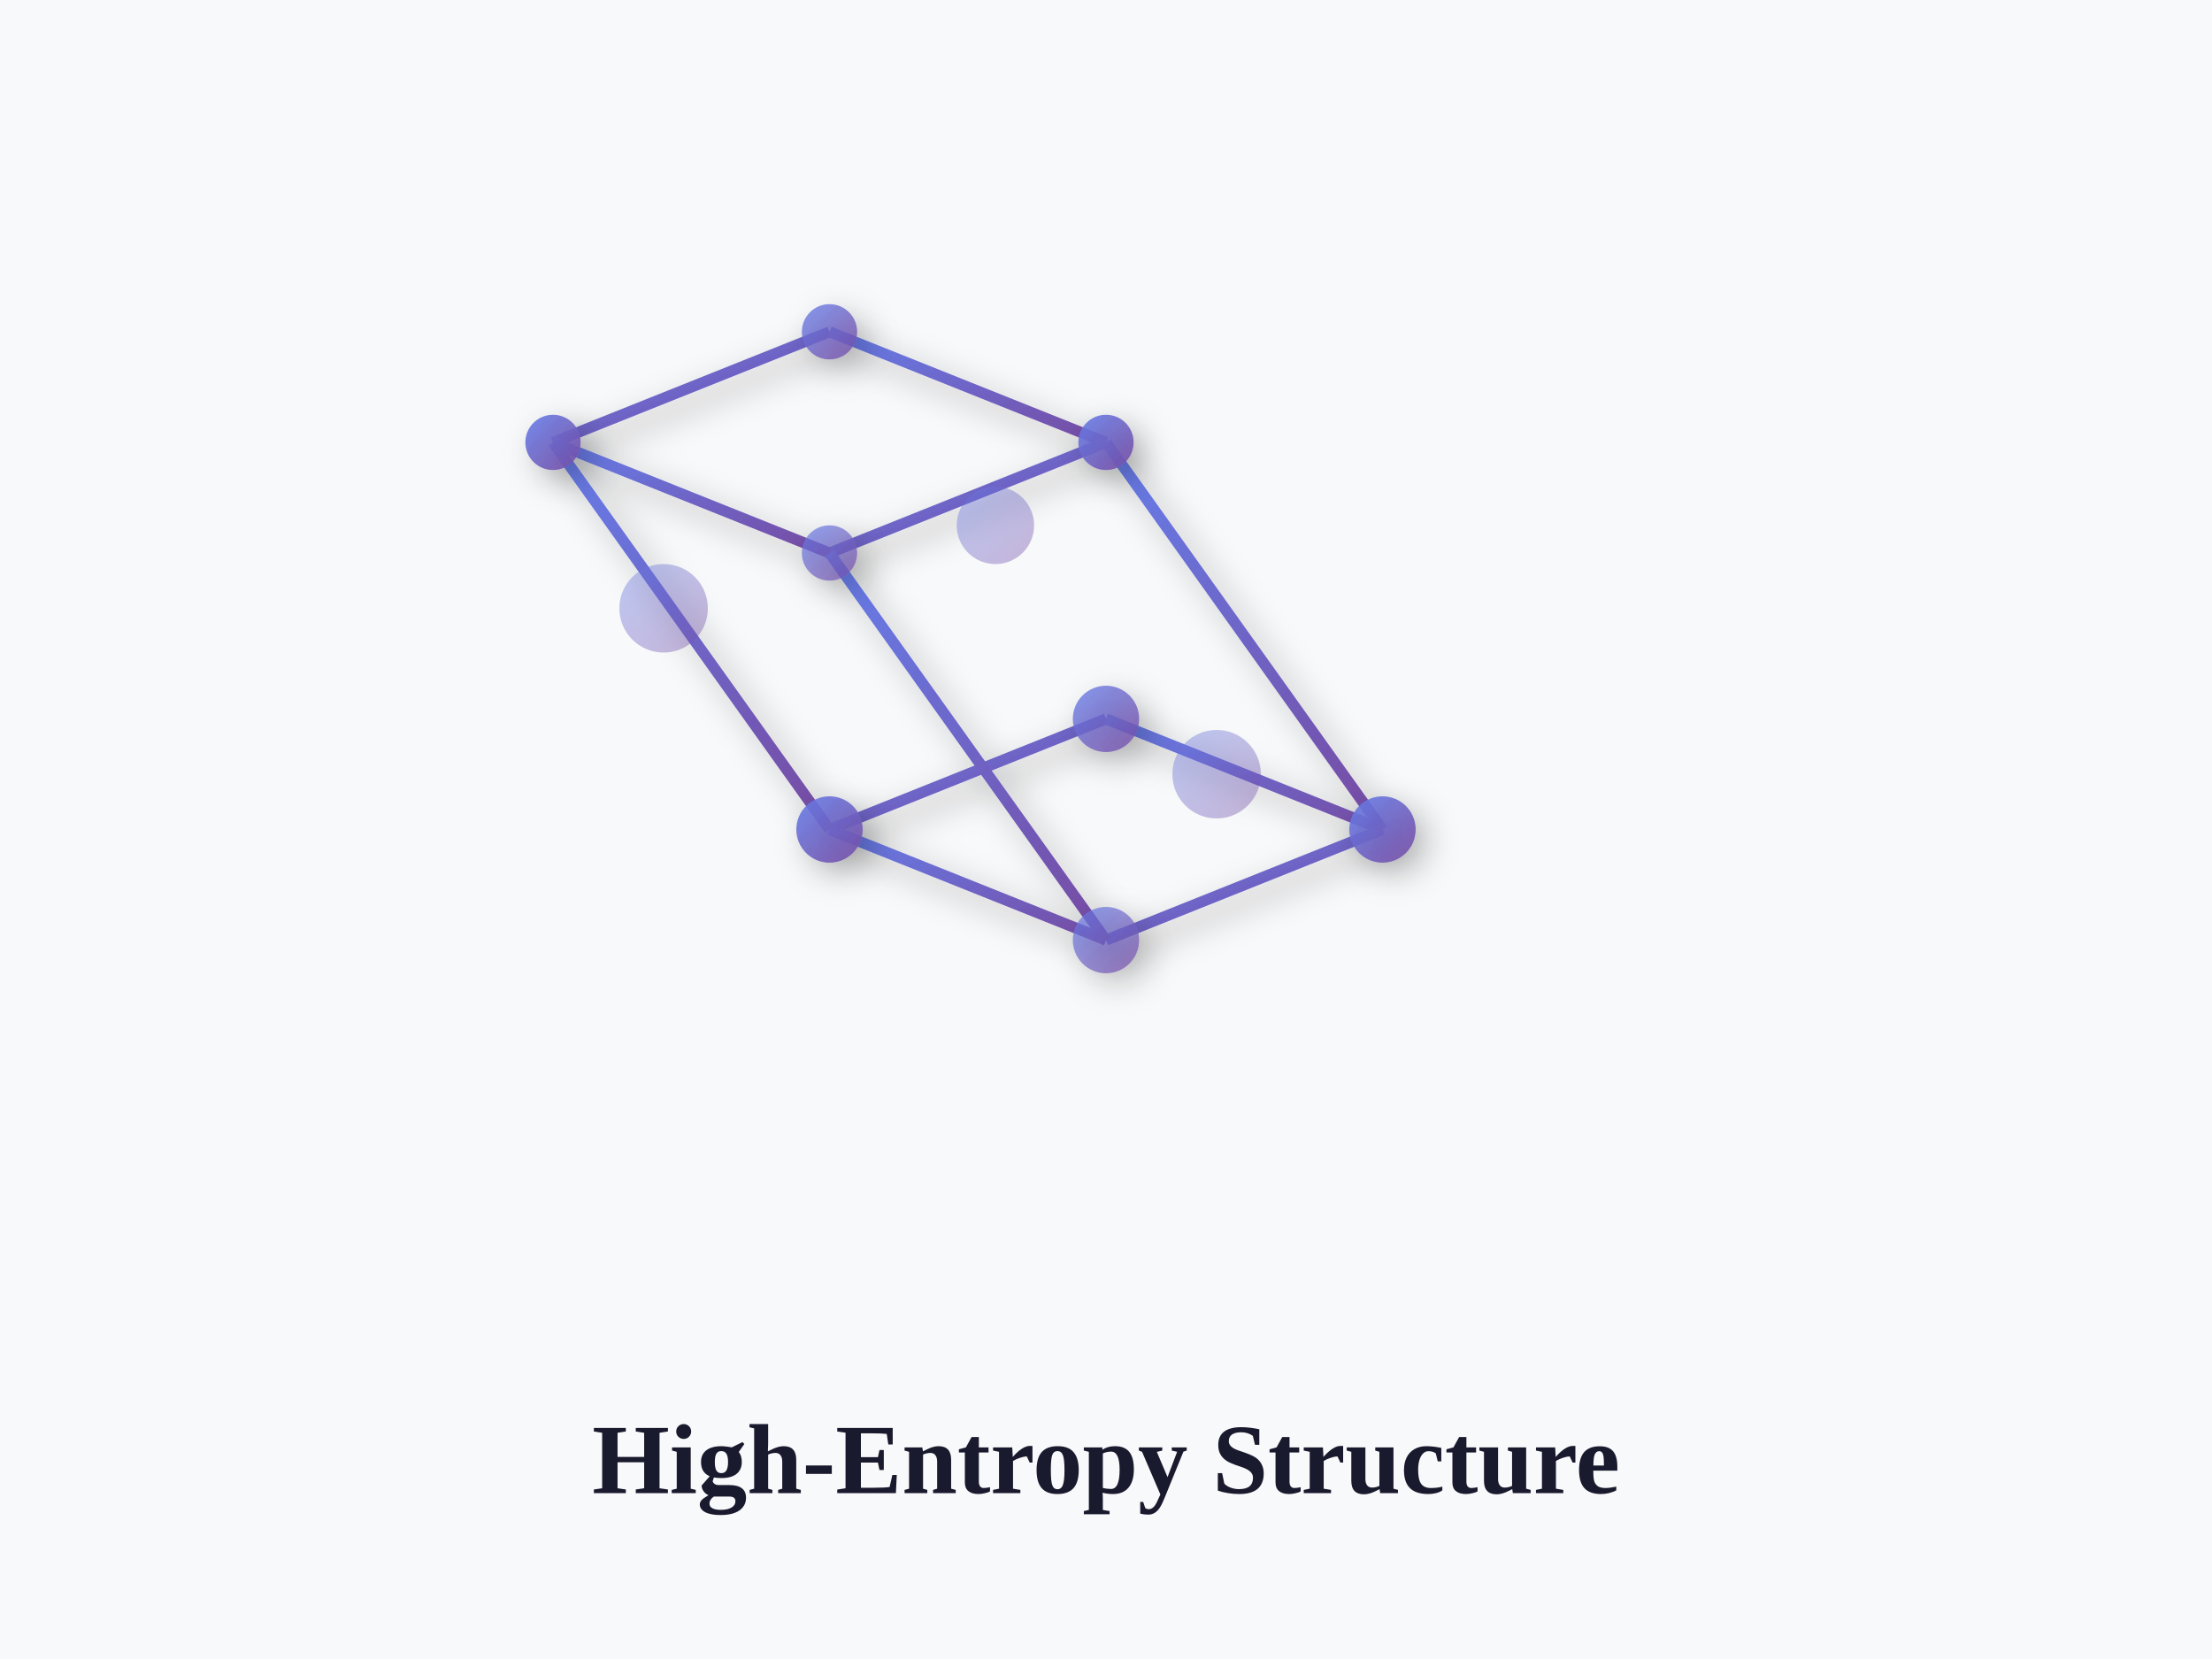
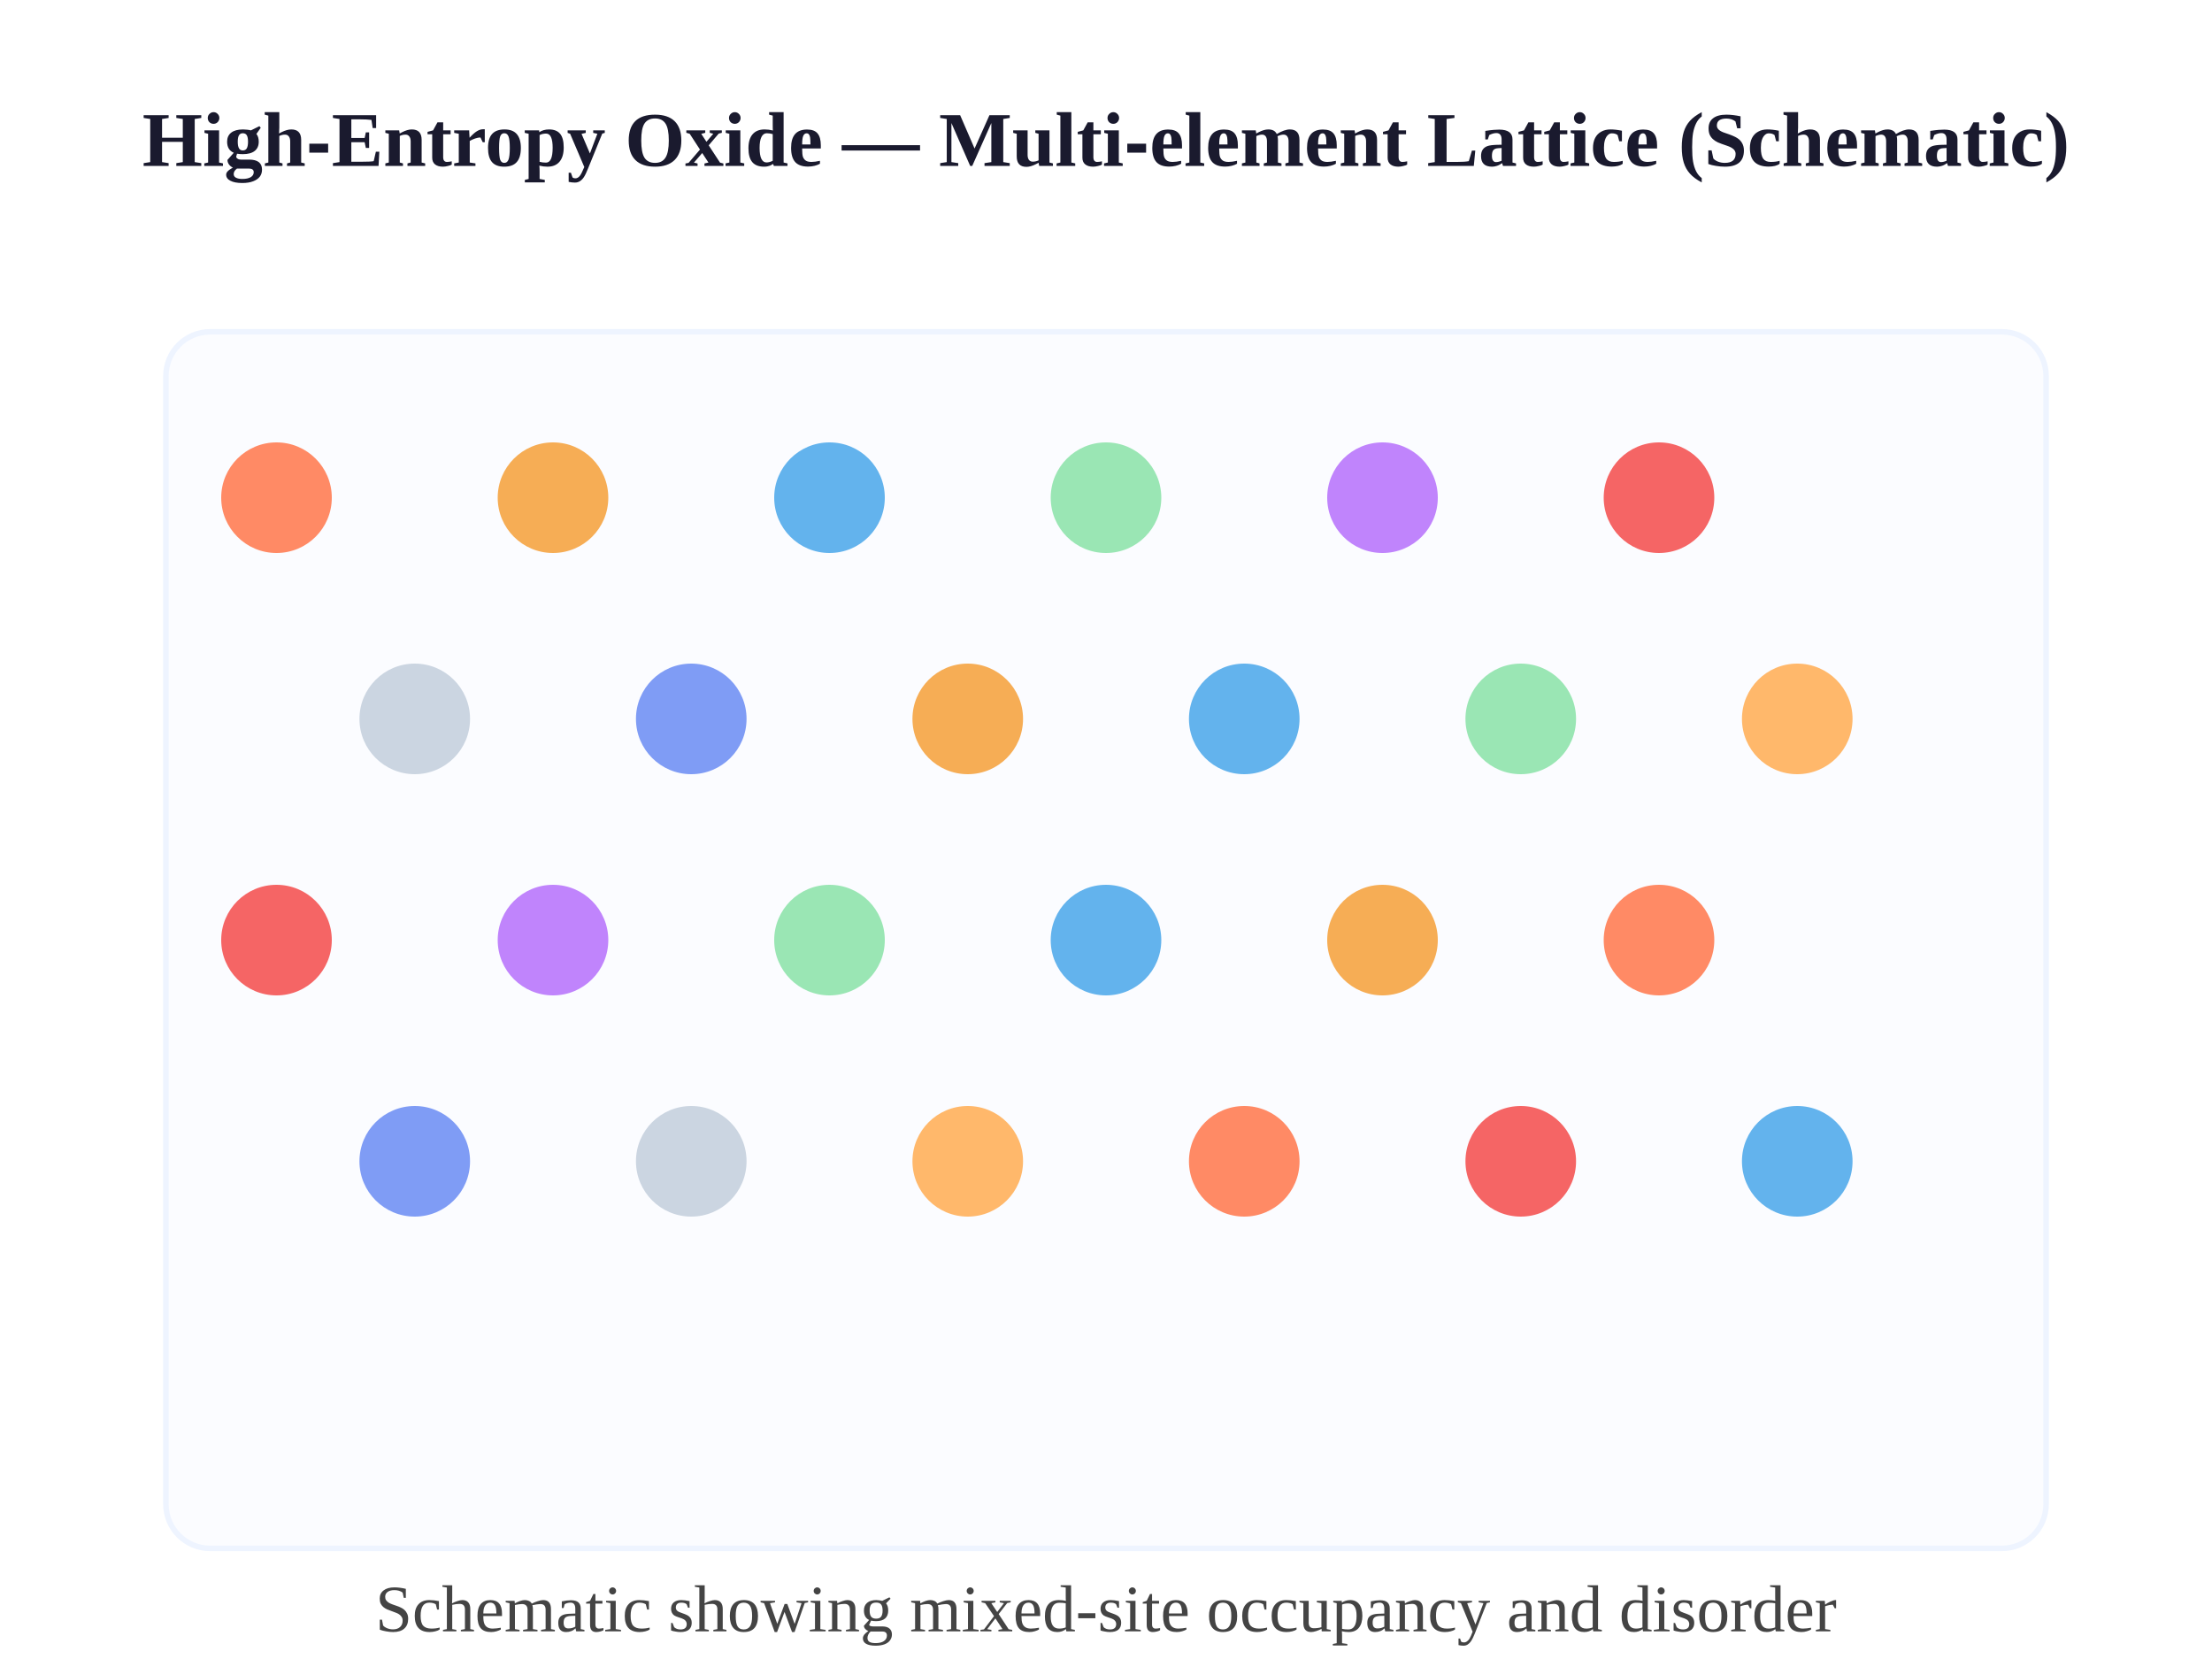
- <svg xmlns="http://www.w3.org/2000/svg" viewBox="0 0 400 300">
+ <svg xmlns="http://www.w3.org/2000/svg" viewBox="0 0 400 300" role="img" aria-label="Schematic: High-Entropy Oxide lattice">
  <defs>
-     <linearGradient id="grad2" x1="0%" y1="0%" x2="100%" y2="100%">
-       <stop offset="0%" style="stop-color:#667eea;stop-opacity:1" />
-       <stop offset="100%" style="stop-color:#764ba2;stop-opacity:1" />
+     <linearGradient id="hG" x1="0" y1="0" x2="1" y2="1">
+       <stop offset="0" stop-color="#ff8a65" />
+       <stop offset="0.5" stop-color="#63b3ed" />
+       <stop offset="1" stop-color="#9ae6b4" />
    </linearGradient>
-     <filter id="shadow2">
-       <feDropShadow dx="2" dy="2" stdDeviation="3" flood-opacity="0.3" />
-     </filter>
  </defs>
-   <rect width="400" height="300" fill="#f8f9fa" />
-   <g stroke="url(#grad2)" stroke-width="2" fill="none" filter="url(#shadow2)">
-     <line x1="100" y1="80" x2="150" y2="60" />
-     <line x1="150" y1="60" x2="200" y2="80" />
-     <line x1="200" y1="80" x2="150" y2="100" />
-     <line x1="150" y1="100" x2="100" y2="80" />
-     <line x1="150" y1="150" x2="200" y2="130" />
-     <line x1="200" y1="130" x2="250" y2="150" />
-     <line x1="250" y1="150" x2="200" y2="170" />
-     <line x1="200" y1="170" x2="150" y2="150" />
-     <line x1="100" y1="80" x2="150" y2="150" />
-     <line x1="200" y1="80" x2="250" y2="150" />
-     <line x1="150" y1="100" x2="200" y2="170" />
+   <rect width="400" height="300" fill="#ffffff" />
+   <g transform="translate(30,30)">
+     <text x="170" y="0" font-size="14" text-anchor="middle" fill="#1a1a2e" font-weight="600">High‑Entropy Oxide — Multi‑element Lattice (Schematic)</text>
+     <rect x="0" y="30" width="340" height="220" rx="8" fill="#fbfcff" stroke="#eef4ff" />
+     <g transform="translate(20,60)">
+       <g>
+         <g transform="translate(0,0)">
+           <circle cx="0" cy="0" r="10" fill="#ff8a65" />
+           <circle cx="50" cy="0" r="10" fill="#f6ad55" />
+           <circle cx="100" cy="0" r="10" fill="#63b3ed" />
+           <circle cx="150" cy="0" r="10" fill="#9ae6b4" />
+           <circle cx="200" cy="0" r="10" fill="#c084fc" />
+           <circle cx="250" cy="0" r="10" fill="#f56565" />
+         </g>
+         <g transform="translate(0,40)">
+           <circle cx="25" cy="0" r="10" fill="#cbd5e1" />
+           <circle cx="75" cy="0" r="10" fill="#7f9cf5" />
+           <circle cx="125" cy="0" r="10" fill="#f6ad55" />
+           <circle cx="175" cy="0" r="10" fill="#63b3ed" />
+           <circle cx="225" cy="0" r="10" fill="#9ae6b4" />
+           <circle cx="275" cy="0" r="10" fill="#ffb86b" />
+         </g>
+         <g transform="translate(0,80)">
+           <circle cx="0" cy="0" r="10" fill="#f56565" />
+           <circle cx="50" cy="0" r="10" fill="#c084fc" />
+           <circle cx="100" cy="0" r="10" fill="#9ae6b4" />
+           <circle cx="150" cy="0" r="10" fill="#63b3ed" />
+           <circle cx="200" cy="0" r="10" fill="#f6ad55" />
+           <circle cx="250" cy="0" r="10" fill="#ff8a65" />
+         </g>
+         <g transform="translate(0,120)">
+           <circle cx="25" cy="0" r="10" fill="#7f9cf5" />
+           <circle cx="75" cy="0" r="10" fill="#cbd5e1" />
+           <circle cx="125" cy="0" r="10" fill="#ffb86b" />
+           <circle cx="175" cy="0" r="10" fill="#ff8a65" />
+           <circle cx="225" cy="0" r="10" fill="#f56565" />
+           <circle cx="275" cy="0" r="10" fill="#63b3ed" />
+         </g>
+       </g>
+     </g>
+     <text x="170" y="265" font-size="12" text-anchor="middle" fill="#444">Schematic showing mixed-site occupancy and disorder</text>
  </g>
-   <g fill="url(#grad2)" filter="url(#shadow2)">
-     <circle cx="100" cy="80" r="5" opacity="0.9" />
-     <circle cx="150" cy="60" r="5" opacity="0.8" />
-     <circle cx="200" cy="80" r="5" opacity="0.9" />
-     <circle cx="150" cy="100" r="5" opacity="0.7" />
-     <circle cx="150" cy="150" r="6" opacity="0.9" />
-     <circle cx="200" cy="130" r="6" opacity="0.8" />
-     <circle cx="250" cy="150" r="6" opacity="0.9" />
-     <circle cx="200" cy="170" r="6" opacity="0.7" />
-   </g>
-   <g opacity="0.4">
-     <circle cx="120" cy="110" r="8" fill="url(#grad2)" />
-     <circle cx="180" cy="95" r="7" fill="url(#grad2)" />
-     <circle cx="220" cy="140" r="8" fill="url(#grad2)" />
-   </g>
-   <text x="200" y="270" font-size="18" font-weight="bold" text-anchor="middle" fill="#1a1a2e">
-     High-Entropy Structure
-   </text>
</svg>
